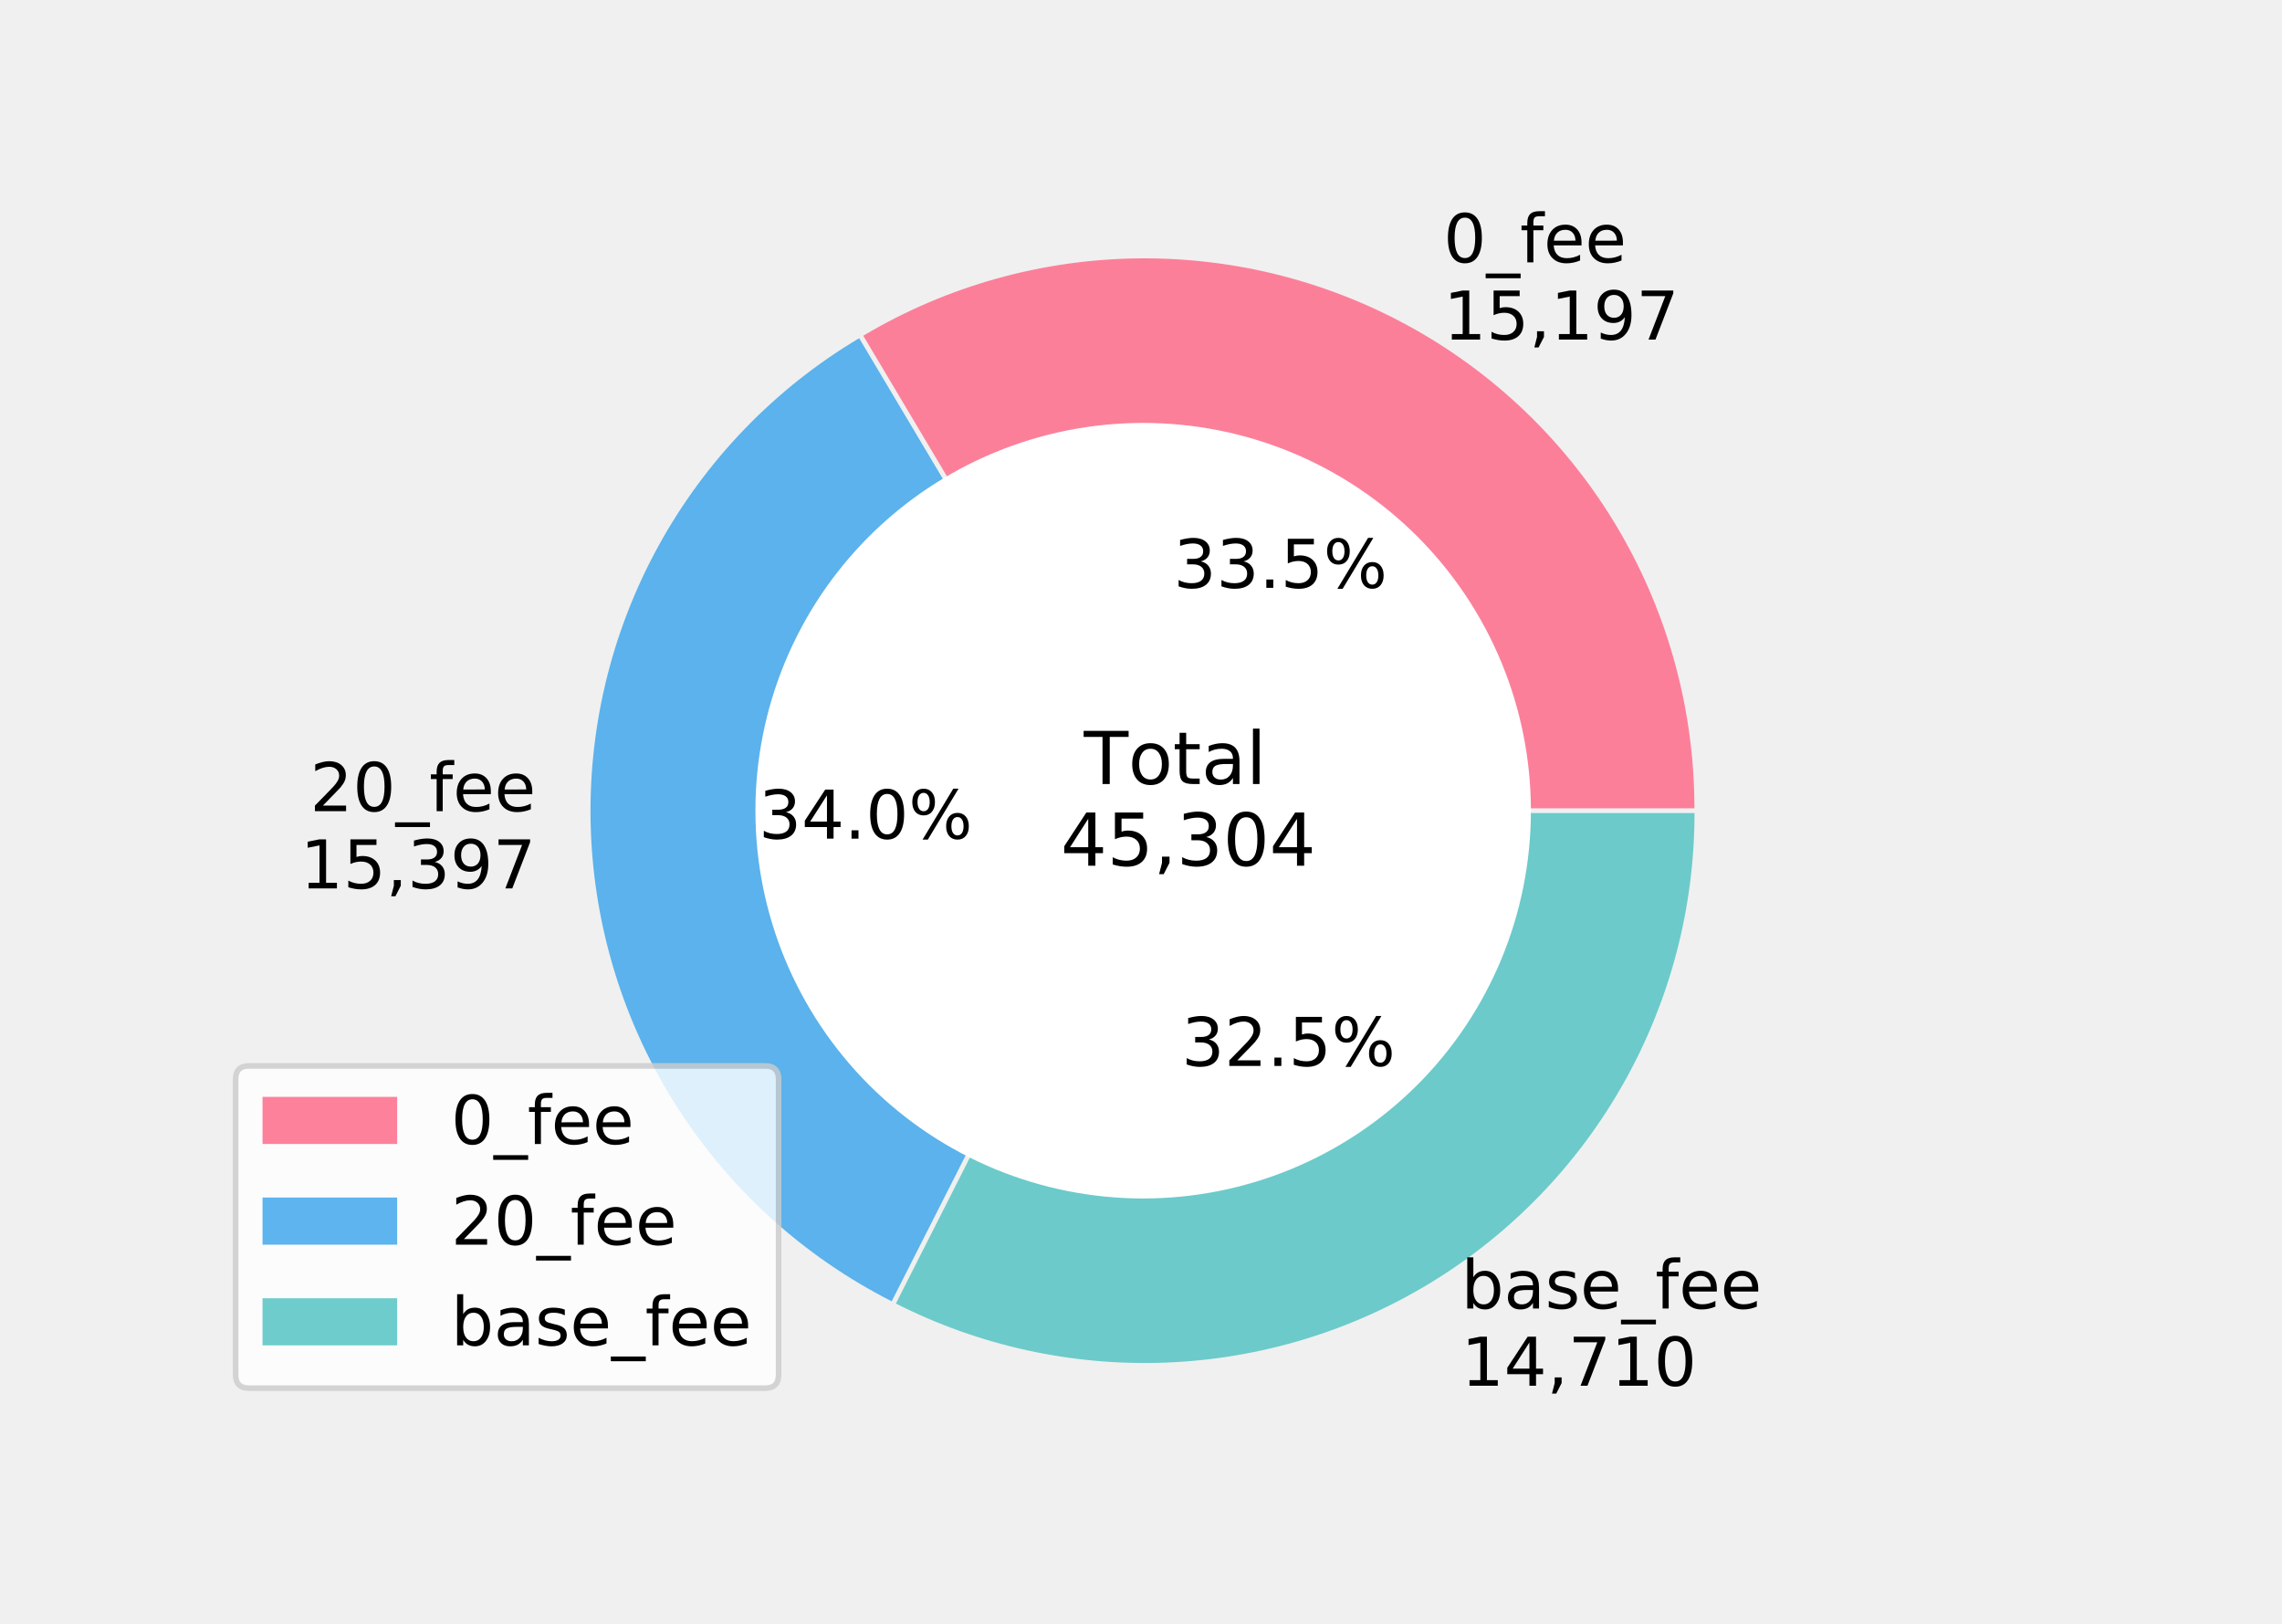
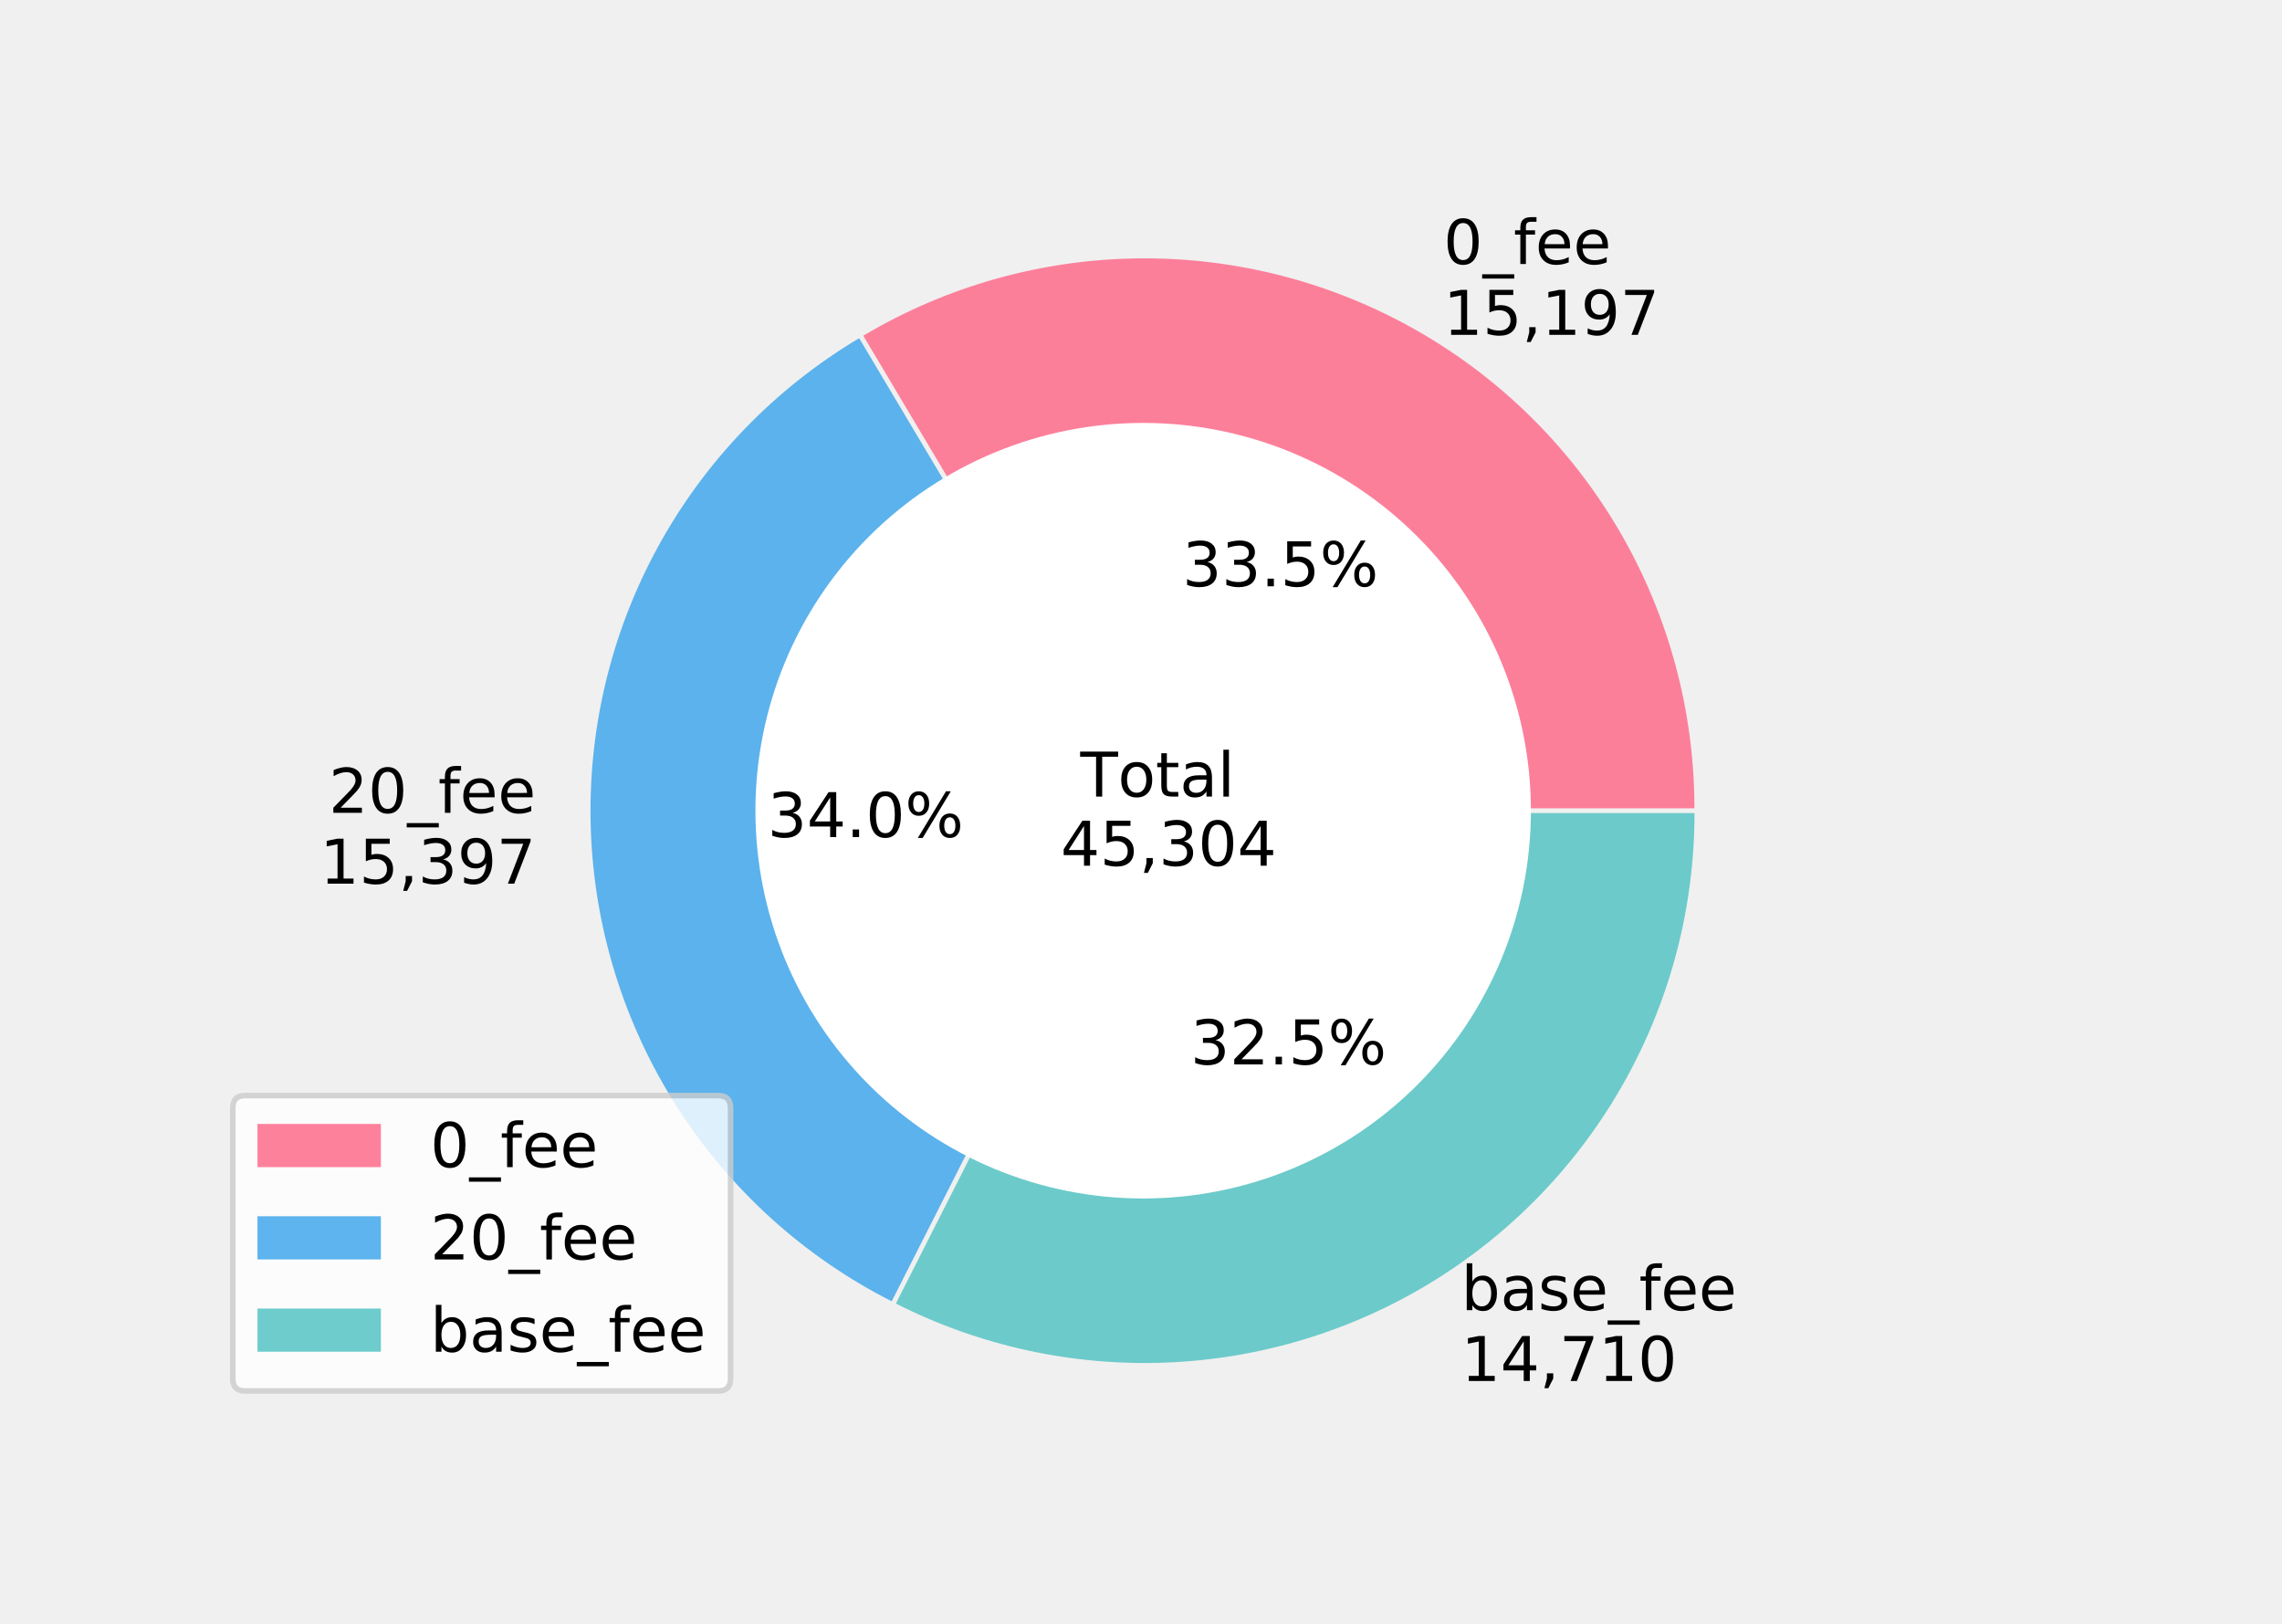
<svg xmlns="http://www.w3.org/2000/svg" xmlns:xlink="http://www.w3.org/1999/xlink" height="289.44pt" version="1.1" viewBox="0 0 406.8 289.44" width="406.8pt">
  <defs>
    <style type="text/css">
*{stroke-linecap:butt;stroke-linejoin:round;}
  </style>
  </defs>
  <g id="figure_1">
    <g id="patch_1">
      <path d="M 0 289.44  L 406.8 289.44  L 406.8 0  L 0 0  z " style="fill:none;" />
    </g>
    <g id="axes_1">
      <g id="patch_2">
        <path d="M 302.058 144.082  C 302.058 126.765 297.469 109.753 288.761 94.785  C 280.053 79.817 267.532 67.42 252.478 58.861  C 237.424 50.303 220.368 45.884 203.052 46.056  C 185.736 46.228 168.771 50.986 153.89 59.842  L 204.027 144.082  L 302.058 144.082  z " style="fill:#ff6384;fill-opacity:0.8;" />
      </g>
      <g id="patch_3">
        <path d="M 153.158 60.285  C 138.079 69.26 125.683 82.12 117.269 97.519  C 108.855 112.918 104.728 130.297 105.321 147.834  C 105.913 165.372 111.204 182.432 120.638 197.228  C 130.072 212.024 143.307 224.018 158.957 231.955  L 203.295 144.524  L 153.158 60.285  z " style="fill:#36a2eb;fill-opacity:0.8;" />
      </g>
      <g id="patch_4">
        <path d="M 159.704 232.356  C 174.648 239.934 191.289 243.556 208.031 242.874  C 224.773 242.193 241.064 237.23 255.342 228.461  C 269.621 219.692 281.415 207.408 289.596 192.784  C 297.776 178.161 302.072 161.681 302.072 144.925  L 204.041 144.925  L 159.704 232.356  z " style="fill:#4bc0c0;fill-opacity:0.8;" />
      </g>
      <g id="patch_5">
-         <path clip-path="url(#p842f8e8dc4)" d="M 203.785 213.129  C 221.984 213.129 239.439 205.899 252.308 193.03  C 265.176 180.162 272.406 162.706 272.406 144.508  C 272.406 126.309 265.176 108.853 252.308 95.985  C 239.439 83.117 221.984 75.886 203.785 75.886  C 185.586 75.886 168.131 83.117 155.262 95.985  C 142.394 108.853 135.164 126.309 135.164 144.508  C 135.164 162.706 142.394 180.162 155.262 193.03  C 168.131 205.899 185.586 213.129 203.785 213.129  z " style="fill:#ffffff;stroke:#ffffff;stroke-linejoin:miter;" />
+         <path clip-path="url(#pcc742c62fe)" d="M 203.785 213.129  C 221.984 213.129 239.439 205.899 252.308 193.03  C 265.176 180.162 272.406 162.706 272.406 144.508  C 272.406 126.309 265.176 108.853 252.308 95.985  C 239.439 83.117 221.984 75.886 203.785 75.886  C 185.586 75.886 168.131 83.117 155.262 95.985  C 142.394 108.853 135.164 126.309 135.164 144.508  C 135.164 162.706 142.394 180.162 155.262 193.03  C 168.131 205.899 185.586 213.129 203.785 213.129  z " style="fill:#ffffff;stroke:#ffffff;stroke-linejoin:miter;" />
      </g>
      <g id="matplotlib.axis_1" />
      <g id="matplotlib.axis_2" />
      <g id="text_1">
        <defs>
          <path d="M 31.781 66.406  Q 24.172 66.406 20.328 58.906  Q 16.5 51.422 16.5 36.375  Q 16.5 21.391 20.328 13.891  Q 24.172 6.391 31.781 6.391  Q 39.453 6.391 43.281 13.891  Q 47.125 21.391 47.125 36.375  Q 47.125 51.422 43.281 58.906  Q 39.453 66.406 31.781 66.406  z M 31.781 74.219  Q 44.047 74.219 50.516 64.516  Q 56.984 54.828 56.984 36.375  Q 56.984 17.969 50.516 8.266  Q 44.047 -1.422 31.781 -1.422  Q 19.531 -1.422 13.062 8.266  Q 6.594 17.969 6.594 36.375  Q 6.594 54.828 13.062 64.516  Q 19.531 74.219 31.781 74.219  z " id="DejaVuSans-48" />
          <path d="M 50.984 -16.609  L 50.984 -23.578  L -0.984 -23.578  L -0.984 -16.609  z " id="DejaVuSans-95" />
          <path d="M 37.109 75.984  L 37.109 68.5  L 28.516 68.5  Q 23.688 68.5 21.797 66.547  Q 19.922 64.594 19.922 59.516  L 19.922 54.688  L 34.719 54.688  L 34.719 47.703  L 19.922 47.703  L 19.922 0  L 10.891 0  L 10.891 47.703  L 2.297 47.703  L 2.297 54.688  L 10.891 54.688  L 10.891 58.5  Q 10.891 67.625 15.141 71.797  Q 19.391 75.984 28.609 75.984  z " id="DejaVuSans-102" />
          <path d="M 56.203 29.594  L 56.203 25.203  L 14.891 25.203  Q 15.484 15.922 20.484 11.062  Q 25.484 6.203 34.422 6.203  Q 39.594 6.203 44.453 7.469  Q 49.312 8.734 54.109 11.281  L 54.109 2.781  Q 49.266 0.734 44.188 -0.344  Q 39.109 -1.422 33.891 -1.422  Q 20.797 -1.422 13.156 6.188  Q 5.516 13.812 5.516 26.812  Q 5.516 40.234 12.766 48.109  Q 20.016 56 32.328 56  Q 43.359 56 49.781 48.891  Q 56.203 41.797 56.203 29.594  z M 47.219 32.234  Q 47.125 39.594 43.094 43.984  Q 39.062 48.391 32.422 48.391  Q 24.906 48.391 20.391 44.141  Q 15.875 39.891 15.188 32.172  z " id="DejaVuSans-101" />
        </defs>
-         <g transform="translate(257.3233 46.76506)scale(0.12 -0.12)">
+         <g transform="translate(257.3233 47.06292)scale(0.11 -0.11)">
          <use xlink:href="#DejaVuSans-48" />
          <use x="63.623" xlink:href="#DejaVuSans-95" />
          <use x="113.623" xlink:href="#DejaVuSans-102" />
          <use x="148.828" xlink:href="#DejaVuSans-101" />
          <use x="210.352" xlink:href="#DejaVuSans-101" />
        </g>
        <defs>
          <path d="M 12.406 8.297  L 28.516 8.297  L 28.516 63.922  L 10.984 60.406  L 10.984 69.391  L 28.422 72.906  L 38.281 72.906  L 38.281 8.297  L 54.391 8.297  L 54.391 0  L 12.406 0  z " id="DejaVuSans-49" />
          <path d="M 10.797 72.906  L 49.516 72.906  L 49.516 64.594  L 19.828 64.594  L 19.828 46.734  Q 21.969 47.469 24.109 47.828  Q 26.266 48.188 28.422 48.188  Q 40.625 48.188 47.75 41.5  Q 54.891 34.812 54.891 23.391  Q 54.891 11.625 47.562 5.094  Q 40.234 -1.422 26.906 -1.422  Q 22.312 -1.422 17.547 -0.641  Q 12.797 0.141 7.719 1.703  L 7.719 11.625  Q 12.109 9.234 16.797 8.062  Q 21.484 6.891 26.703 6.891  Q 35.156 6.891 40.078 11.328  Q 45.016 15.766 45.016 23.391  Q 45.016 31 40.078 35.438  Q 35.156 39.891 26.703 39.891  Q 22.75 39.891 18.812 39.016  Q 14.891 38.141 10.797 36.281  z " id="DejaVuSans-53" />
          <path d="M 11.719 12.406  L 22.016 12.406  L 22.016 4  L 14.016 -11.625  L 7.719 -11.625  L 11.719 4  z " id="DejaVuSans-44" />
          <path d="M 10.984 1.516  L 10.984 10.5  Q 14.703 8.734 18.5 7.812  Q 22.312 6.891 25.984 6.891  Q 35.75 6.891 40.891 13.453  Q 46.047 20.016 46.781 33.406  Q 43.953 29.203 39.594 26.953  Q 35.25 24.703 29.984 24.703  Q 19.047 24.703 12.672 31.312  Q 6.297 37.938 6.297 49.422  Q 6.297 60.641 12.938 67.422  Q 19.578 74.219 30.609 74.219  Q 43.266 74.219 49.922 64.516  Q 56.594 54.828 56.594 36.375  Q 56.594 19.141 48.406 8.859  Q 40.234 -1.422 26.422 -1.422  Q 22.703 -1.422 18.891 -0.688  Q 15.094 0.047 10.984 1.516  z M 30.609 32.422  Q 37.25 32.422 41.125 36.953  Q 45.016 41.5 45.016 49.422  Q 45.016 57.281 41.125 61.844  Q 37.25 66.406 30.609 66.406  Q 23.969 66.406 20.094 61.844  Q 16.219 57.281 16.219 49.422  Q 16.219 41.5 20.094 36.953  Q 23.969 32.422 30.609 32.422  z " id="DejaVuSans-57" />
          <path d="M 8.203 72.906  L 55.078 72.906  L 55.078 68.703  L 28.609 0  L 18.312 0  L 43.219 64.594  L 8.203 64.594  z " id="DejaVuSans-55" />
        </defs>
-         <g transform="translate(257.3233 60.53619)scale(0.12 -0.12)">
+         <g transform="translate(257.3233 59.68646)scale(0.11 -0.11)">
          <use xlink:href="#DejaVuSans-49" />
          <use x="63.623" xlink:href="#DejaVuSans-53" />
          <use x="127.246" xlink:href="#DejaVuSans-44" />
          <use x="159.033" xlink:href="#DejaVuSans-49" />
          <use x="222.656" xlink:href="#DejaVuSans-57" />
          <use x="286.279" xlink:href="#DejaVuSans-55" />
        </g>
      </g>
      <g id="text_2">
        <defs>
          <path d="M 40.578 39.312  Q 47.656 37.797 51.625 33  Q 55.609 28.219 55.609 21.188  Q 55.609 10.406 48.188 4.484  Q 40.766 -1.422 27.094 -1.422  Q 22.516 -1.422 17.656 -0.516  Q 12.797 0.391 7.625 2.203  L 7.625 11.719  Q 11.719 9.328 16.594 8.109  Q 21.484 6.891 26.812 6.891  Q 36.078 6.891 40.938 10.547  Q 45.797 14.203 45.797 21.188  Q 45.797 27.641 41.281 31.266  Q 36.766 34.906 28.719 34.906  L 20.219 34.906  L 20.219 43.016  L 29.109 43.016  Q 36.375 43.016 40.234 45.922  Q 44.094 48.828 44.094 54.297  Q 44.094 59.906 40.109 62.906  Q 36.141 65.922 28.719 65.922  Q 24.656 65.922 20.016 65.031  Q 15.375 64.156 9.812 62.312  L 9.812 71.094  Q 15.438 72.656 20.344 73.438  Q 25.25 74.219 29.594 74.219  Q 40.828 74.219 47.359 69.109  Q 53.906 64.016 53.906 55.328  Q 53.906 49.266 50.438 45.094  Q 46.969 40.922 40.578 39.312  z " id="DejaVuSans-51" />
          <path d="M 10.688 12.406  L 21 12.406  L 21 0  L 10.688 0  z " id="DejaVuSans-46" />
          <path d="M 72.703 32.078  Q 68.453 32.078 66.031 28.469  Q 63.625 24.859 63.625 18.406  Q 63.625 12.062 66.031 8.422  Q 68.453 4.781 72.703 4.781  Q 76.859 4.781 79.266 8.422  Q 81.688 12.062 81.688 18.406  Q 81.688 24.812 79.266 28.438  Q 76.859 32.078 72.703 32.078  z M 72.703 38.281  Q 80.422 38.281 84.953 32.906  Q 89.5 27.547 89.5 18.406  Q 89.5 9.281 84.938 3.922  Q 80.375 -1.422 72.703 -1.422  Q 64.891 -1.422 60.344 3.922  Q 55.812 9.281 55.812 18.406  Q 55.812 27.594 60.375 32.938  Q 64.938 38.281 72.703 38.281  z M 22.312 68.016  Q 18.109 68.016 15.688 64.375  Q 13.281 60.75 13.281 54.391  Q 13.281 47.953 15.672 44.328  Q 18.062 40.719 22.312 40.719  Q 26.562 40.719 28.969 44.328  Q 31.391 47.953 31.391 54.391  Q 31.391 60.688 28.953 64.344  Q 26.516 68.016 22.312 68.016  z M 66.406 74.219  L 74.219 74.219  L 28.609 -1.422  L 20.797 -1.422  z M 22.312 74.219  Q 30.031 74.219 34.609 68.875  Q 39.203 63.531 39.203 54.391  Q 39.203 45.172 34.641 39.844  Q 30.078 34.516 22.312 34.516  Q 14.547 34.516 10.031 39.859  Q 5.516 45.219 5.516 54.391  Q 5.516 63.484 10.047 68.844  Q 14.594 74.219 22.312 74.219  z " id="DejaVuSans-37" />
        </defs>
-         <g transform="translate(209.1924 104.7827)scale(0.12 -0.12)">
+         <g transform="translate(210.7807 104.5068)scale(0.11 -0.11)">
          <use xlink:href="#DejaVuSans-51" />
          <use x="63.623" xlink:href="#DejaVuSans-51" />
          <use x="127.246" xlink:href="#DejaVuSans-46" />
          <use x="159.033" xlink:href="#DejaVuSans-53" />
          <use x="222.656" xlink:href="#DejaVuSans-37" />
        </g>
      </g>
      <g id="text_3">
        <defs>
          <path d="M 19.188 8.297  L 53.609 8.297  L 53.609 0  L 7.328 0  L 7.328 8.297  Q 12.938 14.109 22.625 23.891  Q 32.328 33.688 34.812 36.531  Q 39.547 41.844 41.422 45.531  Q 43.312 49.219 43.312 52.781  Q 43.312 58.594 39.234 62.25  Q 35.156 65.922 28.609 65.922  Q 23.969 65.922 18.812 64.312  Q 13.672 62.703 7.812 59.422  L 7.812 69.391  Q 13.766 71.781 18.938 73  Q 24.125 74.219 28.422 74.219  Q 39.75 74.219 46.484 68.547  Q 53.219 62.891 53.219 53.422  Q 53.219 48.922 51.531 44.891  Q 49.859 40.875 45.406 35.406  Q 44.188 33.984 37.641 27.219  Q 31.109 20.453 19.188 8.297  z " id="DejaVuSans-50" />
        </defs>
-         <g transform="translate(55.26126 144.5908)scale(0.12 -0.12)">
+         <g transform="translate(58.61642 144.8886)scale(0.11 -0.11)">
          <use xlink:href="#DejaVuSans-50" />
          <use x="63.623" xlink:href="#DejaVuSans-48" />
          <use x="127.246" xlink:href="#DejaVuSans-95" />
          <use x="177.246" xlink:href="#DejaVuSans-102" />
          <use x="212.451" xlink:href="#DejaVuSans-101" />
          <use x="273.975" xlink:href="#DejaVuSans-101" />
        </g>
-         <g transform="translate(53.53439 158.3619)scale(0.12 -0.12)">
+         <g transform="translate(57.03345 157.5122)scale(0.11 -0.11)">
          <use xlink:href="#DejaVuSans-49" />
          <use x="63.623" xlink:href="#DejaVuSans-53" />
          <use x="127.246" xlink:href="#DejaVuSans-44" />
          <use x="159.033" xlink:href="#DejaVuSans-51" />
          <use x="222.656" xlink:href="#DejaVuSans-57" />
          <use x="286.279" xlink:href="#DejaVuSans-55" />
        </g>
      </g>
      <g id="text_4">
        <defs>
          <path d="M 37.797 64.312  L 12.891 25.391  L 37.797 25.391  z M 35.203 72.906  L 47.609 72.906  L 47.609 25.391  L 58.016 25.391  L 58.016 17.188  L 47.609 17.188  L 47.609 0  L 37.797 0  L 37.797 17.188  L 4.891 17.188  L 4.891 26.703  z " id="DejaVuSans-52" />
        </defs>
-         <g transform="translate(135.2475 149.4904)scale(0.12 -0.12)">
+         <g transform="translate(136.8359 149.2144)scale(0.11 -0.11)">
          <use xlink:href="#DejaVuSans-51" />
          <use x="63.623" xlink:href="#DejaVuSans-52" />
          <use x="127.246" xlink:href="#DejaVuSans-46" />
          <use x="159.033" xlink:href="#DejaVuSans-48" />
          <use x="222.656" xlink:href="#DejaVuSans-37" />
        </g>
      </g>
      <g id="text_5">
        <defs>
          <path d="M 48.688 27.297  Q 48.688 37.203 44.609 42.844  Q 40.531 48.484 33.406 48.484  Q 26.266 48.484 22.188 42.844  Q 18.109 37.203 18.109 27.297  Q 18.109 17.391 22.188 11.75  Q 26.266 6.109 33.406 6.109  Q 40.531 6.109 44.609 11.75  Q 48.688 17.391 48.688 27.297  z M 18.109 46.391  Q 20.953 51.266 25.266 53.625  Q 29.594 56 35.594 56  Q 45.562 56 51.781 48.094  Q 58.016 40.188 58.016 27.297  Q 58.016 14.406 51.781 6.484  Q 45.562 -1.422 35.594 -1.422  Q 29.594 -1.422 25.266 0.953  Q 20.953 3.328 18.109 8.203  L 18.109 0  L 9.078 0  L 9.078 75.984  L 18.109 75.984  z " id="DejaVuSans-98" />
          <path d="M 34.281 27.484  Q 23.391 27.484 19.188 25  Q 14.984 22.516 14.984 16.5  Q 14.984 11.719 18.141 8.906  Q 21.297 6.109 26.703 6.109  Q 34.188 6.109 38.703 11.406  Q 43.219 16.703 43.219 25.484  L 43.219 27.484  z M 52.203 31.203  L 52.203 0  L 43.219 0  L 43.219 8.297  Q 40.141 3.328 35.547 0.953  Q 30.953 -1.422 24.312 -1.422  Q 15.922 -1.422 10.953 3.297  Q 6 8.016 6 15.922  Q 6 25.141 12.172 29.828  Q 18.359 34.516 30.609 34.516  L 43.219 34.516  L 43.219 35.406  Q 43.219 41.609 39.141 45  Q 35.062 48.391 27.688 48.391  Q 23 48.391 18.547 47.266  Q 14.109 46.141 10.016 43.891  L 10.016 52.203  Q 14.938 54.109 19.578 55.047  Q 24.219 56 28.609 56  Q 40.484 56 46.344 49.844  Q 52.203 43.703 52.203 31.203  z " id="DejaVuSans-97" />
          <path d="M 44.281 53.078  L 44.281 44.578  Q 40.484 46.531 36.375 47.5  Q 32.281 48.484 27.875 48.484  Q 21.188 48.484 17.844 46.438  Q 14.5 44.391 14.5 40.281  Q 14.5 37.156 16.891 35.375  Q 19.281 33.594 26.516 31.984  L 29.594 31.297  Q 39.156 29.25 43.188 25.516  Q 47.219 21.781 47.219 15.094  Q 47.219 7.469 41.188 3.016  Q 35.156 -1.422 24.609 -1.422  Q 20.219 -1.422 15.453 -0.562  Q 10.688 0.297 5.422 2  L 5.422 11.281  Q 10.406 8.688 15.234 7.391  Q 20.062 6.109 24.812 6.109  Q 31.156 6.109 34.562 8.281  Q 37.984 10.453 37.984 14.406  Q 37.984 18.062 35.516 20.016  Q 33.062 21.969 24.703 23.781  L 21.578 24.516  Q 13.234 26.266 9.516 29.906  Q 5.812 33.547 5.812 39.891  Q 5.812 47.609 11.281 51.797  Q 16.75 56 26.812 56  Q 31.781 56 36.172 55.266  Q 40.578 54.547 44.281 53.078  z " id="DejaVuSans-115" />
        </defs>
-         <g transform="translate(260.4722 233.2402)scale(0.12 -0.12)">
+         <g transform="translate(260.4722 233.538)scale(0.11 -0.11)">
          <use xlink:href="#DejaVuSans-98" />
          <use x="63.477" xlink:href="#DejaVuSans-97" />
          <use x="124.756" xlink:href="#DejaVuSans-115" />
          <use x="176.855" xlink:href="#DejaVuSans-101" />
          <use x="238.379" xlink:href="#DejaVuSans-95" />
          <use x="288.379" xlink:href="#DejaVuSans-102" />
          <use x="323.584" xlink:href="#DejaVuSans-101" />
          <use x="385.107" xlink:href="#DejaVuSans-101" />
        </g>
-         <g transform="translate(260.4722 247.0113)scale(0.12 -0.12)">
+         <g transform="translate(260.4722 246.1615)scale(0.11 -0.11)">
          <use xlink:href="#DejaVuSans-49" />
          <use x="63.623" xlink:href="#DejaVuSans-52" />
          <use x="127.246" xlink:href="#DejaVuSans-44" />
          <use x="159.033" xlink:href="#DejaVuSans-55" />
          <use x="222.656" xlink:href="#DejaVuSans-49" />
          <use x="286.279" xlink:href="#DejaVuSans-48" />
        </g>
      </g>
      <g id="text_6">
-         <g transform="translate(210.6315 190.0043)scale(0.12 -0.12)">
+         <g transform="translate(212.2199 189.7284)scale(0.11 -0.11)">
          <use xlink:href="#DejaVuSans-51" />
          <use x="63.623" xlink:href="#DejaVuSans-50" />
          <use x="127.246" xlink:href="#DejaVuSans-46" />
          <use x="159.033" xlink:href="#DejaVuSans-53" />
          <use x="222.656" xlink:href="#DejaVuSans-37" />
        </g>
      </g>
      <g id="text_7">
        <defs>
          <path id="DejaVuSans-32" />
          <path d="M -0.297 72.906  L 61.375 72.906  L 61.375 64.594  L 35.5 64.594  L 35.5 0  L 25.594 0  L 25.594 64.594  L -0.297 64.594  z " id="DejaVuSans-84" />
          <path d="M 30.609 48.391  Q 23.391 48.391 19.188 42.75  Q 14.984 37.109 14.984 27.297  Q 14.984 17.484 19.156 11.844  Q 23.344 6.203 30.609 6.203  Q 37.797 6.203 41.984 11.859  Q 46.188 17.531 46.188 27.297  Q 46.188 37.016 41.984 42.703  Q 37.797 48.391 30.609 48.391  z M 30.609 56  Q 42.328 56 49.016 48.375  Q 55.719 40.766 55.719 27.297  Q 55.719 13.875 49.016 6.219  Q 42.328 -1.422 30.609 -1.422  Q 18.844 -1.422 12.172 6.219  Q 5.516 13.875 5.516 27.297  Q 5.516 40.766 12.172 48.375  Q 18.844 56 30.609 56  z " id="DejaVuSans-111" />
          <path d="M 18.312 70.219  L 18.312 54.688  L 36.812 54.688  L 36.812 47.703  L 18.312 47.703  L 18.312 18.016  Q 18.312 11.328 20.141 9.422  Q 21.969 7.516 27.594 7.516  L 36.812 7.516  L 36.812 0  L 27.594 0  Q 17.188 0 13.234 3.875  Q 9.281 7.766 9.281 18.016  L 9.281 47.703  L 2.688 47.703  L 2.688 54.688  L 9.281 54.688  L 9.281 70.219  z " id="DejaVuSans-116" />
          <path d="M 9.422 75.984  L 18.406 75.984  L 18.406 0  L 9.422 0  z " id="DejaVuSans-108" />
        </defs>
-         <g transform="translate(189.0804 139.7535)scale(0.13 -0.13)">
+         <g transform="translate(189.0804 141.9931)scale(0.11 -0.11)">
          <use xlink:href="#DejaVuSans-32" />
          <use x="31.787" xlink:href="#DejaVuSans-84" />
          <use x="92.605" xlink:href="#DejaVuSans-111" />
          <use x="153.787" xlink:href="#DejaVuSans-116" />
          <use x="192.996" xlink:href="#DejaVuSans-97" />
          <use x="254.275" xlink:href="#DejaVuSans-108" />
          <use x="282.059" xlink:href="#DejaVuSans-32" />
        </g>
-         <g transform="translate(189.0804 154.3107)scale(0.13 -0.13)">
+         <g transform="translate(189.0804 154.3107)scale(0.11 -0.11)">
          <use xlink:href="#DejaVuSans-52" />
          <use x="63.623" xlink:href="#DejaVuSans-53" />
          <use x="127.246" xlink:href="#DejaVuSans-44" />
          <use x="159.033" xlink:href="#DejaVuSans-51" />
          <use x="222.656" xlink:href="#DejaVuSans-48" />
          <use x="286.279" xlink:href="#DejaVuSans-52" />
        </g>
      </g>
      <g id="legend_1">
        <g id="patch_6">
-           <path d="M 44.4 247.44  L 136.399 247.44  Q 138.799 247.44 138.799 245.04  L 138.799 192.398  Q 138.799 189.998 136.399 189.998  L 44.4 189.998  Q 42 189.998 42 192.398  L 42 245.04  Q 42 247.44 44.4 247.44  z " style="fill:#ffffff;opacity:0.8;stroke:#cccccc;stroke-linejoin:miter;" />
+           <path d="M 43.7 247.94  L 128.032 247.94  Q 130.232 247.94 130.232 245.74  L 130.232 197.484  Q 130.232 195.284 128.032 195.284  L 43.7 195.284  Q 41.5 195.284 41.5 197.484  L 41.5 245.74  Q 41.5 247.94 43.7 247.94  z " style="fill:#ffffff;opacity:0.8;stroke:#cccccc;stroke-linejoin:miter;" />
        </g>
        <g id="patch_7">
-           <path d="M 46.8 203.916  L 70.8 203.916  L 70.8 195.516  L 46.8 195.516  z " style="fill:#ff6384;fill-opacity:0.8;" />
+           <path d="M 45.9 208.043  L 67.9 208.043  L 67.9 200.343  L 45.9 200.343  z " style="fill:#ff6384;fill-opacity:0.8;" />
        </g>
        <g id="text_8">
-           <g transform="translate(80.4 203.9156)scale(0.12 -0.12)">
+           <g transform="translate(76.7 208.0427)scale(0.11 -0.11)">
            <use xlink:href="#DejaVuSans-48" />
            <use x="63.623" xlink:href="#DejaVuSans-95" />
            <use x="113.623" xlink:href="#DejaVuSans-102" />
            <use x="148.828" xlink:href="#DejaVuSans-101" />
            <use x="210.352" xlink:href="#DejaVuSans-101" />
          </g>
        </g>
        <g id="patch_8">
-           <path d="M 46.8 221.863  L 70.8 221.863  L 70.8 213.463  L 46.8 213.463  z " style="fill:#36a2eb;fill-opacity:0.8;" />
+           <path d="M 45.9 224.495  L 67.9 224.495  L 67.9 216.795  L 45.9 216.795  z " style="fill:#36a2eb;fill-opacity:0.8;" />
        </g>
        <g id="text_9">
-           <g transform="translate(80.4 221.8631)scale(0.12 -0.12)">
+           <g transform="translate(76.7 224.4945)scale(0.11 -0.11)">
            <use xlink:href="#DejaVuSans-50" />
            <use x="63.623" xlink:href="#DejaVuSans-48" />
            <use x="127.246" xlink:href="#DejaVuSans-95" />
            <use x="177.246" xlink:href="#DejaVuSans-102" />
            <use x="212.451" xlink:href="#DejaVuSans-101" />
            <use x="273.975" xlink:href="#DejaVuSans-101" />
          </g>
        </g>
        <g id="patch_9">
-           <path d="M 46.8 239.811  L 70.8 239.811  L 70.8 231.411  L 46.8 231.411  z " style="fill:#4bc0c0;fill-opacity:0.8;" />
+           <path d="M 45.9 240.946  L 67.9 240.946  L 67.9 233.246  L 45.9 233.246  z " style="fill:#4bc0c0;fill-opacity:0.8;" />
        </g>
        <g id="text_10">
-           <g transform="translate(80.4 239.8106)scale(0.12 -0.12)">
+           <g transform="translate(76.7 240.9464)scale(0.11 -0.11)">
            <use xlink:href="#DejaVuSans-98" />
            <use x="63.477" xlink:href="#DejaVuSans-97" />
            <use x="124.756" xlink:href="#DejaVuSans-115" />
            <use x="176.855" xlink:href="#DejaVuSans-101" />
            <use x="238.379" xlink:href="#DejaVuSans-95" />
            <use x="288.379" xlink:href="#DejaVuSans-102" />
            <use x="323.584" xlink:href="#DejaVuSans-101" />
            <use x="385.107" xlink:href="#DejaVuSans-101" />
          </g>
        </g>
      </g>
    </g>
  </g>
  <defs>
-     <clipPath id="p842f8e8dc4">
+     <clipPath id="pcc742c62fe">
      <rect height="217.44" width="334.8" x="36" y="36" />
    </clipPath>
  </defs>
</svg>
